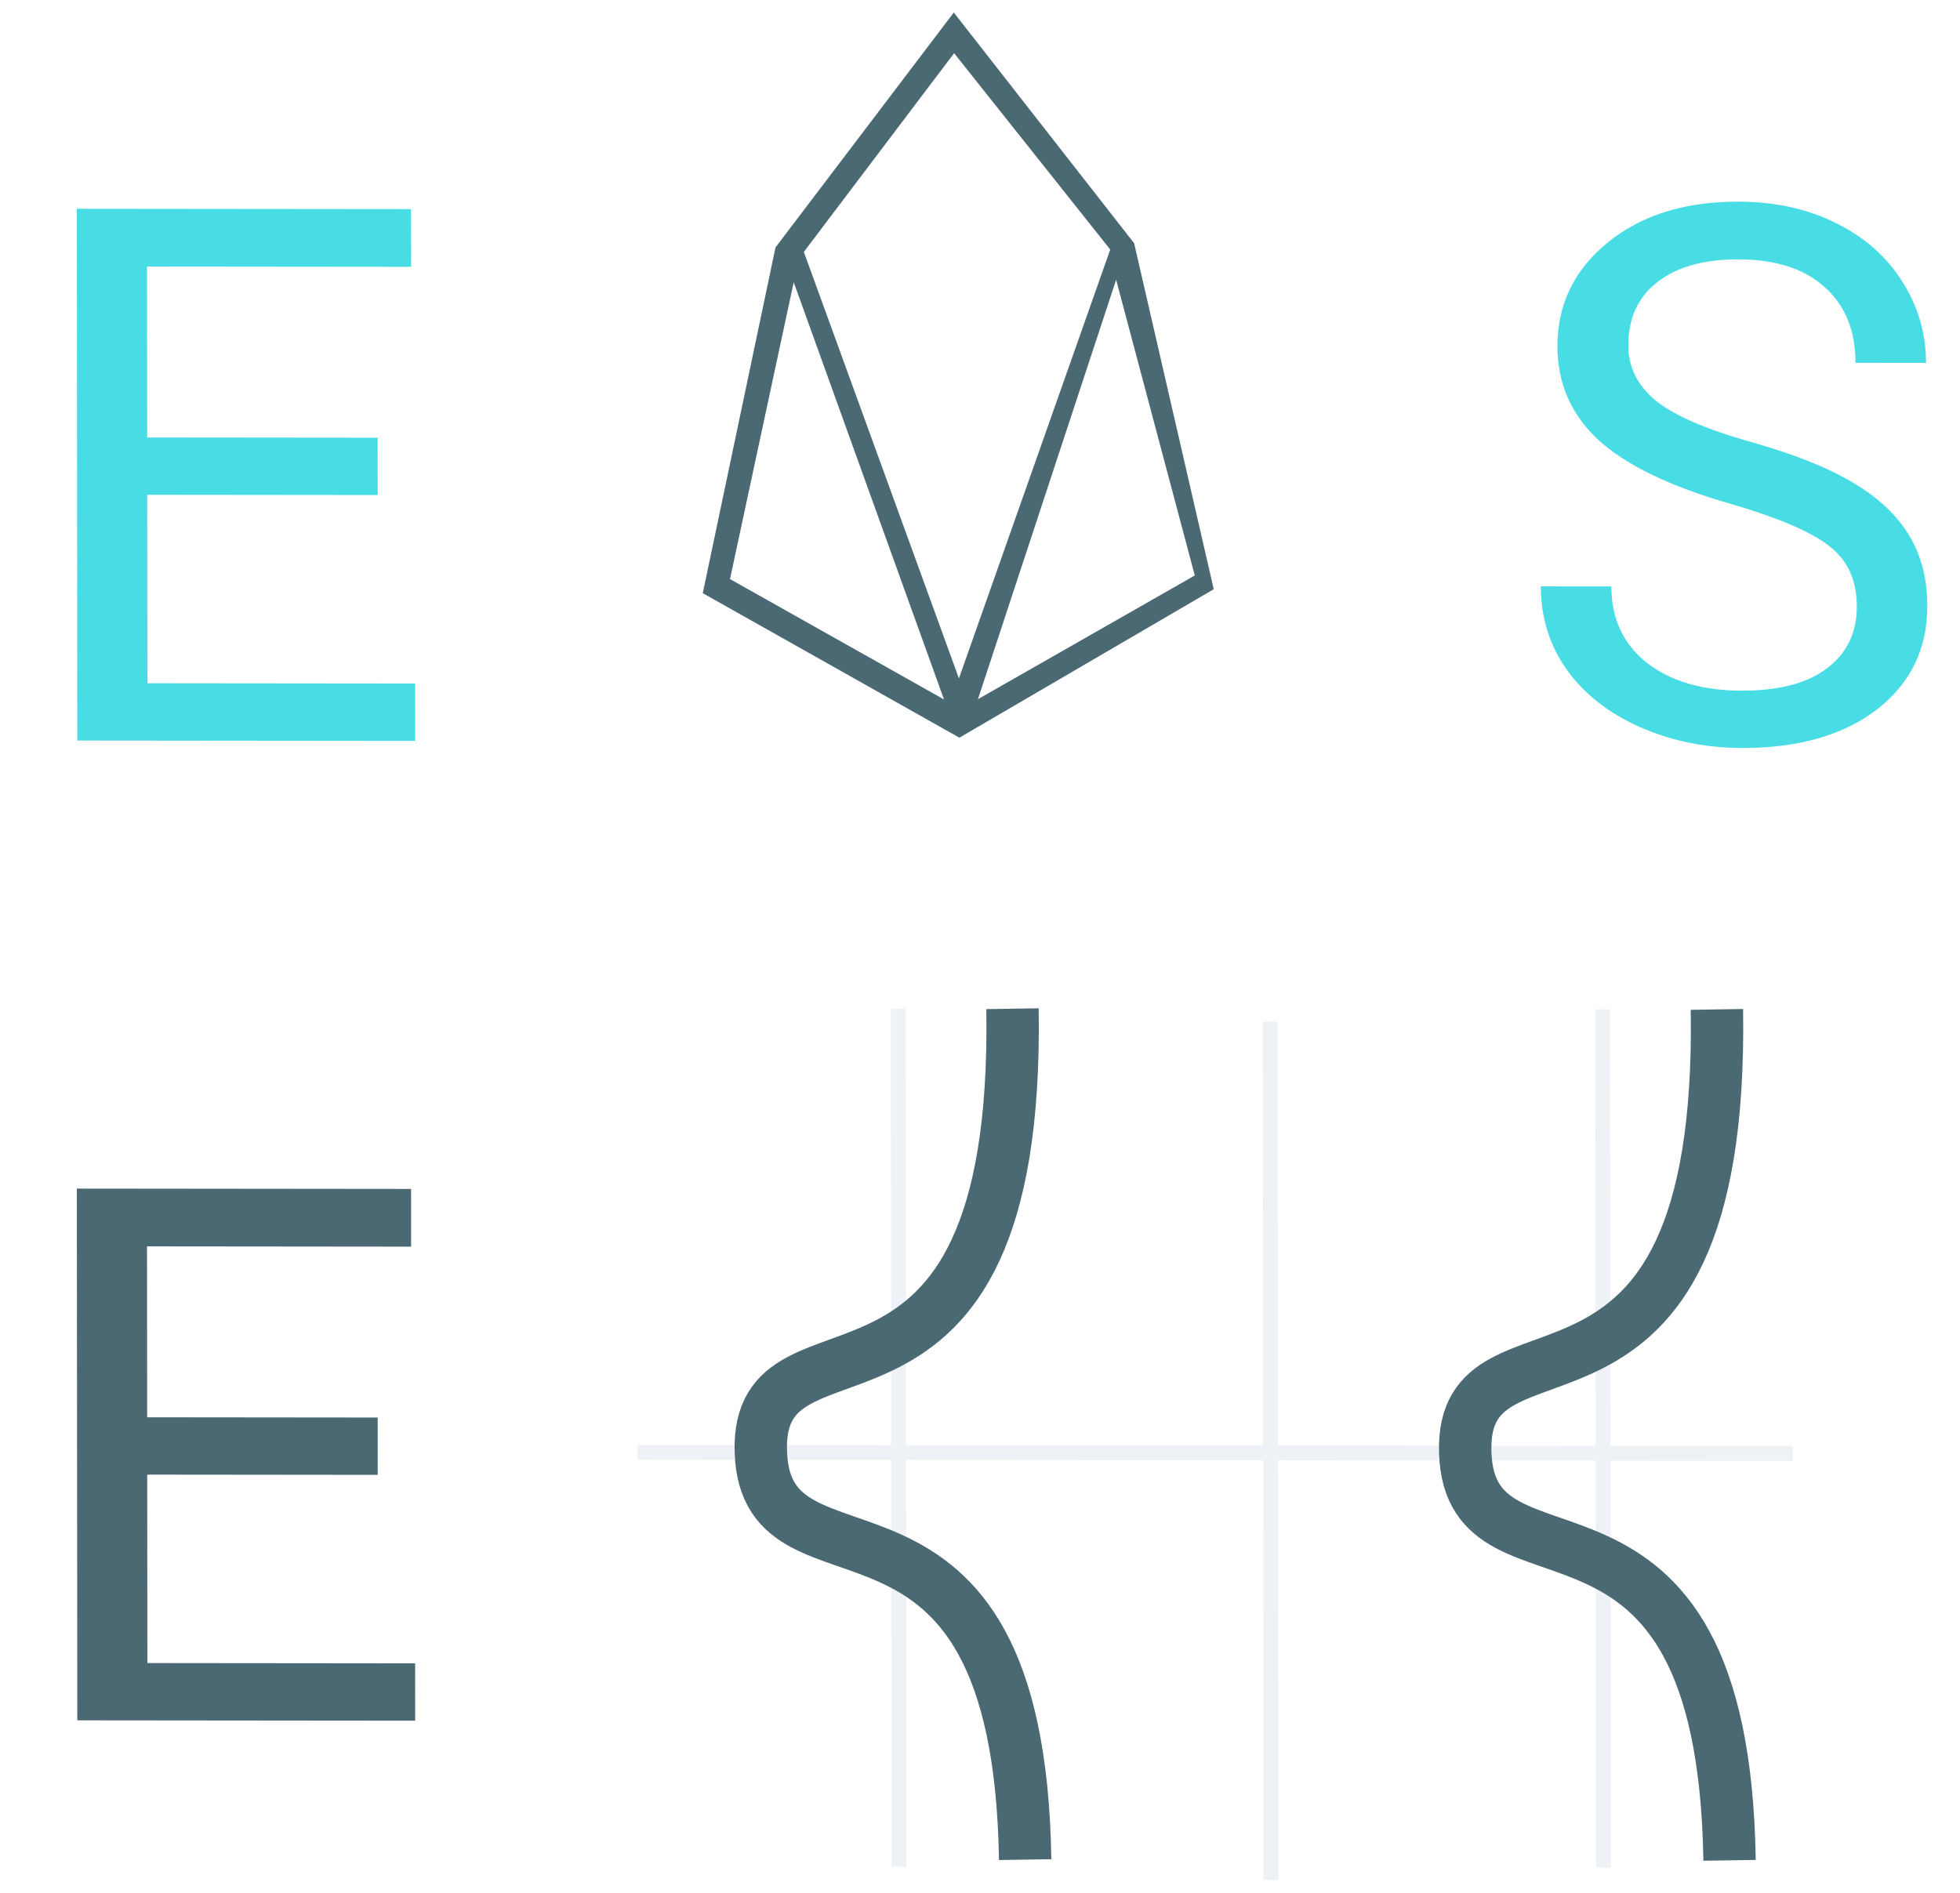
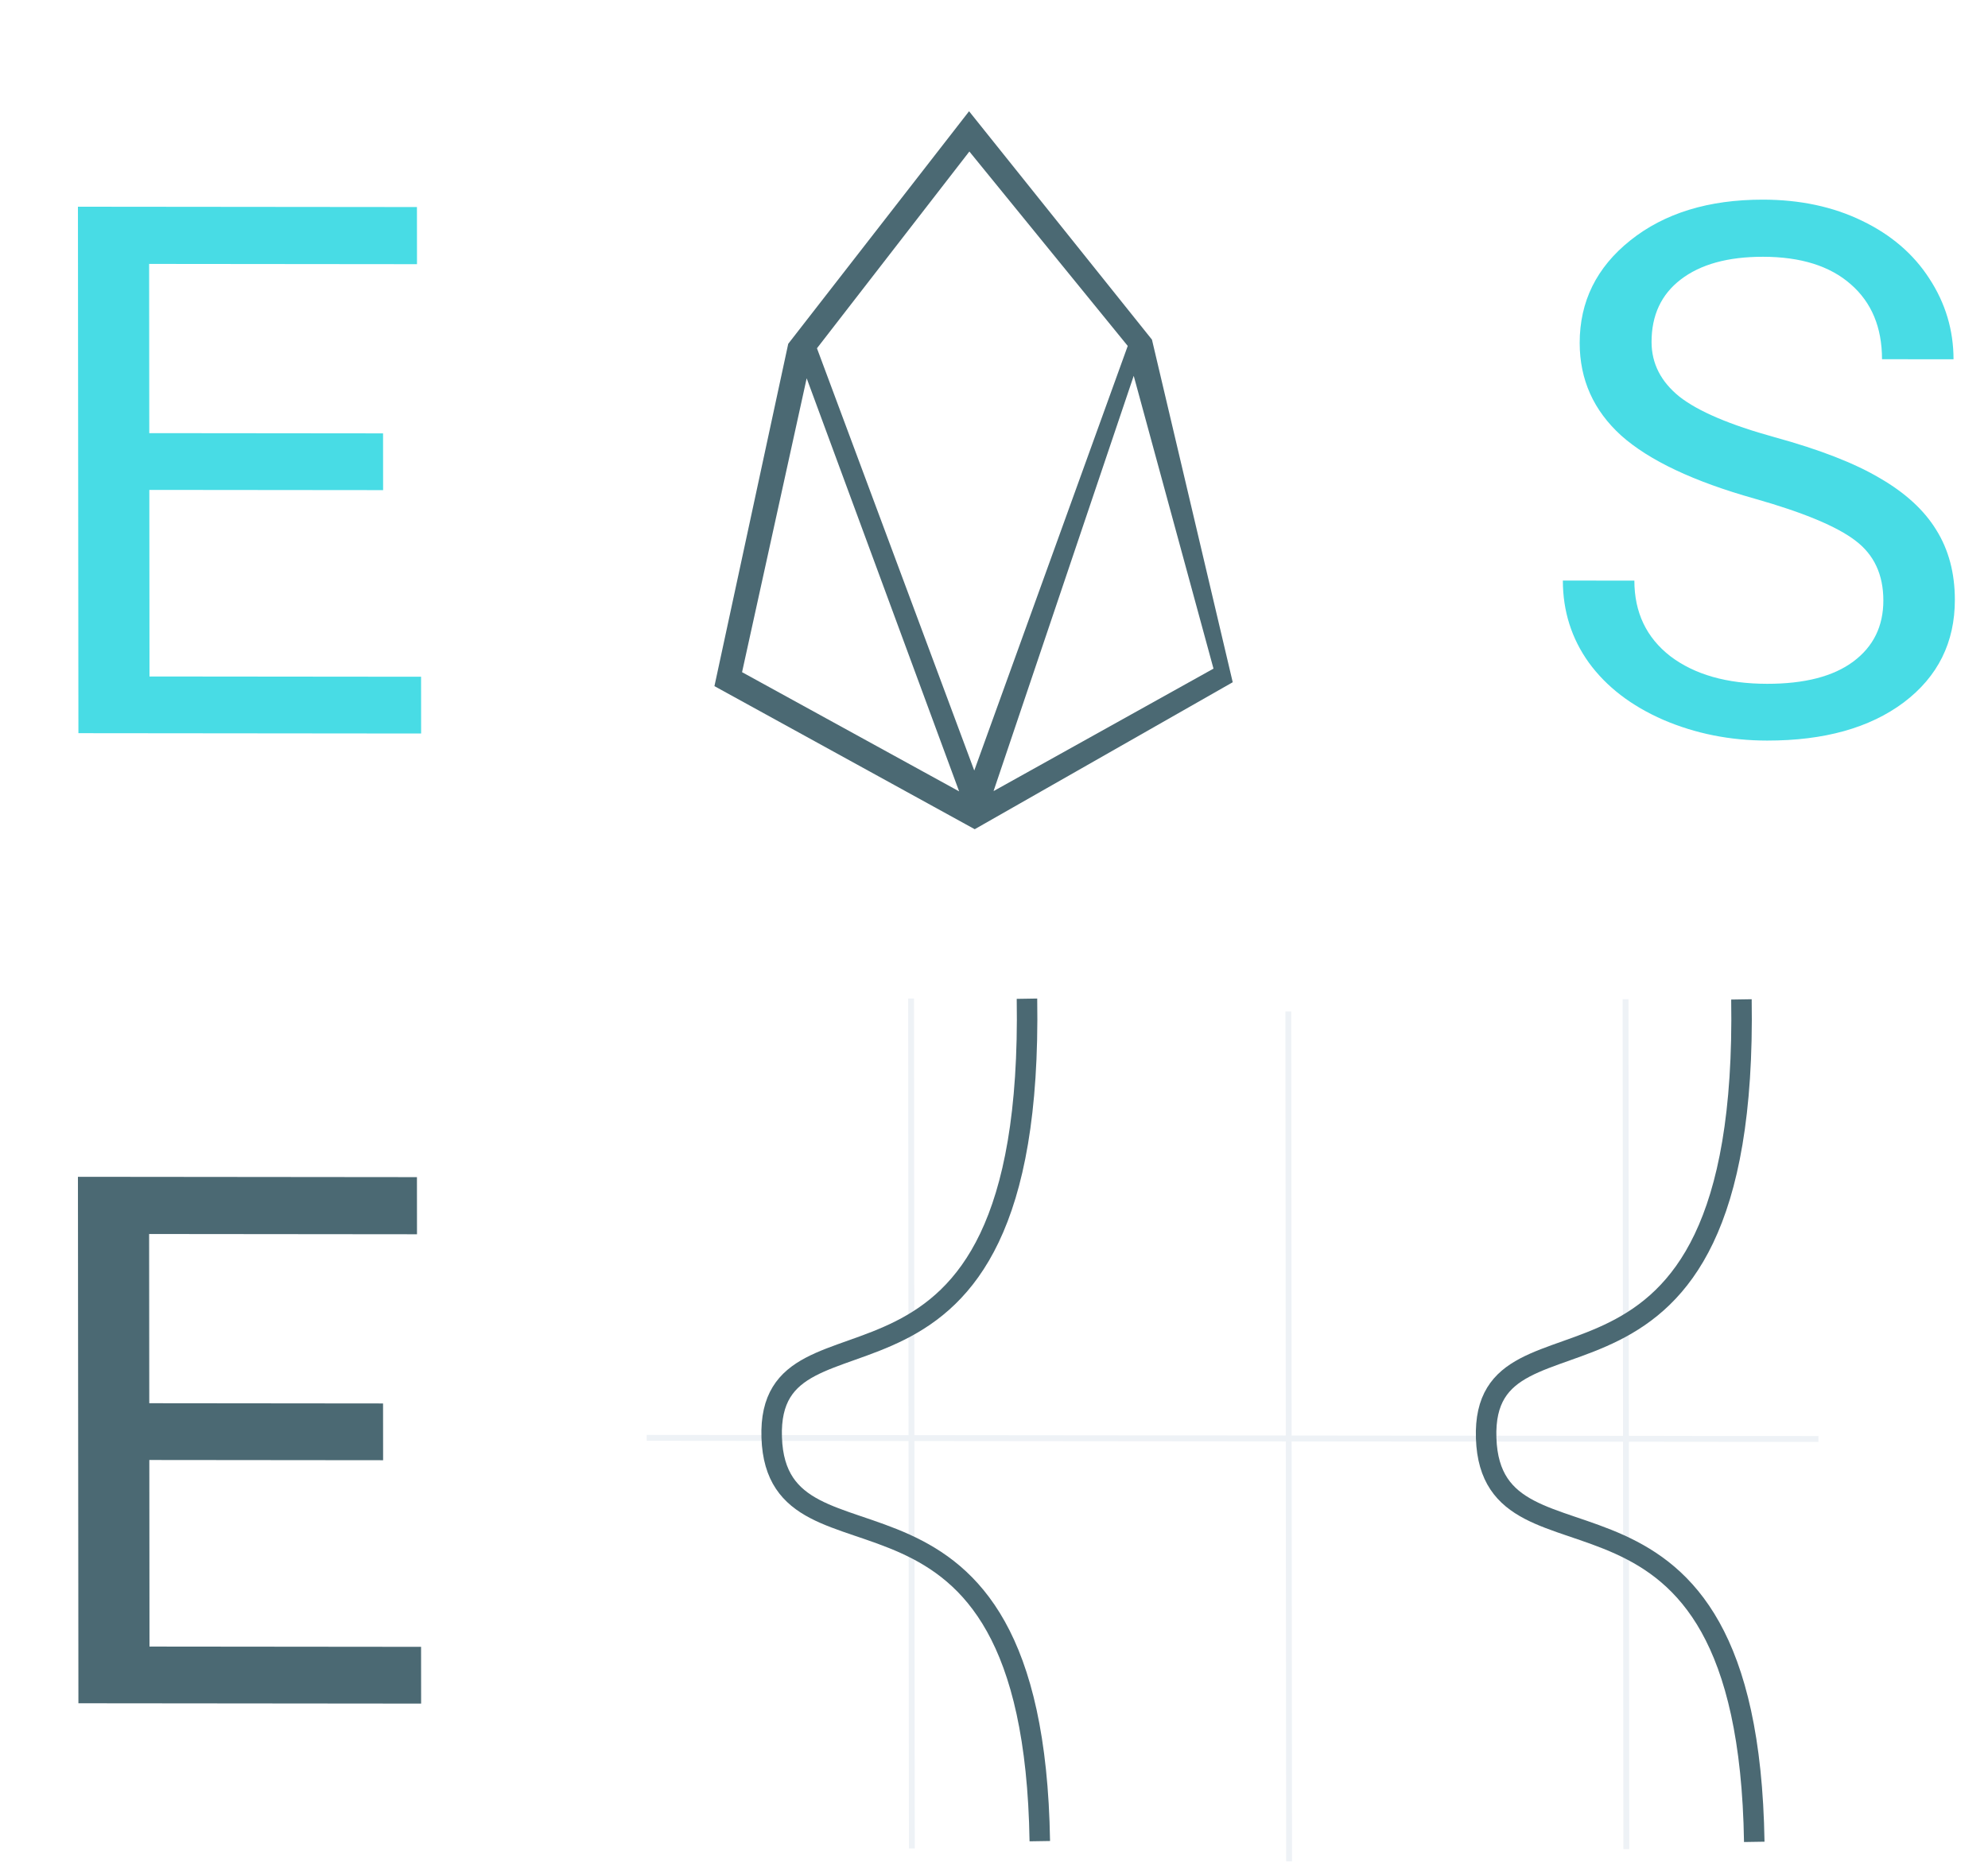
- <svg xmlns="http://www.w3.org/2000/svg" width="262" height="253" viewBox="0 0 262 253" fill="none">
-   <path d="M127.497 1.672L103.666 33.078L93.941 79.306L128.244 98.627L162.246 78.779L151.602 32.514L127.497 1.672ZM97.581 77.421L106.097 37.731L126.188 93.516L97.581 77.421ZM107.452 33.681L127.539 7.11L148.41 33.365L128.183 90.703L107.452 33.681ZM130.725 93.481L149.198 37.399L159.711 76.941L130.725 93.481Z" fill="#4B6973" />
-   <line y1="-1" x2="154.424" y2="-1" transform="matrix(0.999999 0.000991789 0.000878786 1 85.2275 195.167)" stroke="#EEF2F6" stroke-width="2" />
-   <line y1="-1" x2="114.771" y2="-1" transform="matrix(0.000878786 1 -0.999999 -0.000991789 119.072 134.84)" stroke="#EEF2F6" stroke-width="2" />
-   <line y1="-1" x2="114.771" y2="-1" transform="matrix(0.000878786 1 -0.999999 -0.000991789 168.791 136.59)" stroke="#EEF2F6" stroke-width="2" />
-   <line y1="-1" x2="114.771" y2="-1" transform="matrix(0.000878786 1 -0.999999 -0.000991789 213.233 134.933)" stroke="#EEF2F6" stroke-width="2" />
-   <path d="M50.49 66.187L19.68 66.156L19.702 91.351L55.493 91.387L55.5 99.053L10.334 99.008L10.271 27.914L54.949 27.959L54.956 35.674L19.653 35.639L19.673 58.49L50.484 58.521L50.49 66.187Z" fill="#48DCE5" />
-   <path d="M50.49 197.187L19.68 197.156L19.702 222.351L55.493 222.387L55.5 230.053L10.334 230.008L10.271 158.914L54.949 158.959L54.956 166.674L19.653 166.639L19.673 189.49L50.484 189.521L50.49 197.187Z" fill="#4B6973" />
-   <path d="M231.253 67.34C223.211 65.02 217.349 62.182 213.668 58.826C210.019 55.437 208.192 51.269 208.188 46.321C208.183 40.722 210.409 36.101 214.865 32.46C219.354 28.786 225.179 26.953 232.341 26.96C237.223 26.965 241.57 27.913 245.38 29.805C249.223 31.697 252.188 34.304 254.274 37.626C256.393 40.948 257.454 44.579 257.457 48.518L248.033 48.508C248.03 44.212 246.659 40.841 243.923 38.397C241.186 35.92 237.328 34.679 232.347 34.675C227.725 34.67 224.113 35.692 221.51 37.74C218.94 39.756 217.657 42.57 217.66 46.183C217.663 49.081 218.886 51.539 221.329 53.56C223.805 55.548 227.989 57.375 233.883 59.041C239.808 60.707 244.432 62.551 247.755 64.573C251.109 66.562 253.585 68.892 255.183 71.562C256.812 74.233 257.629 77.375 257.632 80.989C257.637 86.75 255.395 91.371 250.906 94.849C246.417 98.295 240.413 100.015 232.893 100.007C228.01 100.002 223.452 99.07 219.219 97.21C214.985 95.318 211.712 92.743 209.398 89.486C207.116 86.228 205.974 82.532 205.97 78.398L215.394 78.408C215.397 82.705 216.979 86.108 220.139 88.618C223.331 91.095 227.58 92.336 232.886 92.341C237.834 92.346 241.626 91.341 244.261 89.325C246.896 87.309 248.212 84.56 248.208 81.077C248.205 77.594 246.982 74.907 244.539 73.017C242.096 71.094 237.667 69.201 231.253 67.34Z" fill="#48DCE5" />
-   <path d="M135.345 134.863C136.314 196.549 101.007 172.886 101.703 194.12C102.398 215.355 136.162 193.003 137.036 248.629" stroke="#4B6973" stroke-width="7" />
-   <path d="M229.505 134.957C230.474 196.642 195.167 172.979 195.863 194.214C196.558 215.449 230.323 193.096 231.196 248.723" stroke="#4B6973" stroke-width="7" />
+ <svg xmlns="http://www.w3.org/2000/svg" width="679" height="640" viewBox="0 0 679 640" fill="none">
+   <path d="M330.981 38L269.22 117.444L244.016 234.385L332.917 283.262L421.036 233.053L393.451 116.018L330.981 38ZM253.45 229.616L275.52 129.217L327.588 270.331L253.45 229.616ZM279.032 118.971L331.09 51.757L385.179 118.172L332.759 263.217L279.032 118.971ZM339.346 270.242L387.221 128.376L414.467 228.404L339.346 270.242Z" fill="#4B6973" />
+   <path d="M220.874 491.173L621.079 491.561" stroke="#EEF2F6" stroke-width="2" />
+   <path d="M311.179 341.1L311.44 631.43" stroke="#EEF2F6" stroke-width="2" />
+   <path d="M440.031 345.527L440.292 635.857" stroke="#EEF2F6" stroke-width="2" />
+   <path d="M555.207 341.335L555.468 631.665" stroke="#EEF2F6" stroke-width="2" />
+   <path d="M130.851 167.429L51.002 167.351L51.059 231.087L143.816 231.176L143.833 250.569L26.781 250.455L26.619 70.614L142.406 70.726L142.423 90.242L50.933 90.153L50.985 147.959L130.833 148.037L130.851 167.429Z" fill="#48DCE5" />
+   <path d="M130.851 498.813L51.002 498.735L51.059 562.469L143.816 562.56L143.833 581.952L26.781 581.839L26.619 401.996L142.406 402.11L142.423 421.626L50.933 421.537L50.985 479.342L130.833 479.421L130.851 498.813Z" fill="#4B6973" />
+   <path d="M599.316 170.345C578.474 164.478 563.282 157.3 553.743 148.809C544.286 140.236 539.551 129.691 539.541 117.174C539.528 103.011 545.297 91.324 556.845 82.112C568.478 72.819 583.575 68.181 602.136 68.199C614.788 68.211 626.054 70.61 635.928 75.395C645.887 80.181 653.571 86.776 658.977 95.18C664.469 103.585 667.219 112.769 667.226 122.733L642.803 122.709C642.795 111.84 639.242 103.314 632.152 97.131C625.058 90.866 615.06 87.727 602.151 87.715C590.173 87.703 580.812 90.288 574.066 95.469C567.406 100.568 564.081 107.688 564.088 116.828C564.096 124.157 567.266 130.377 573.597 135.488C580.014 140.518 590.857 145.139 606.132 149.354C621.487 153.568 633.471 158.232 642.083 163.346C650.775 168.377 657.192 174.271 661.333 181.027C665.555 187.784 667.672 195.732 667.68 204.873C667.693 219.448 661.882 231.135 650.249 239.935C638.615 248.652 623.055 253.002 603.566 252.982C590.911 252.97 579.099 250.612 568.129 245.908C557.156 241.121 548.673 234.607 542.676 226.367C536.762 218.127 533.803 208.778 533.792 198.32L558.216 198.344C558.224 209.213 562.323 217.822 570.513 224.171C578.785 230.437 589.797 233.577 603.548 233.59C616.371 233.603 626.199 231.059 633.028 225.961C639.856 220.862 643.267 213.907 643.257 205.096C643.249 196.285 640.079 189.489 633.748 184.706C627.417 179.842 615.939 175.055 599.316 170.345Z" fill="#48DCE5" />
+   <path d="M350.76 341.156C353.272 497.199 261.77 437.34 263.574 491.055C265.375 544.772 352.878 488.229 355.143 628.943" stroke="#4B6973" stroke-width="7" />
+   <path d="M594.786 341.393C597.297 497.434 505.795 437.575 507.599 491.292C509.4 545.009 596.906 488.464 599.168 629.181" stroke="#4B6973" stroke-width="7" />
</svg>
